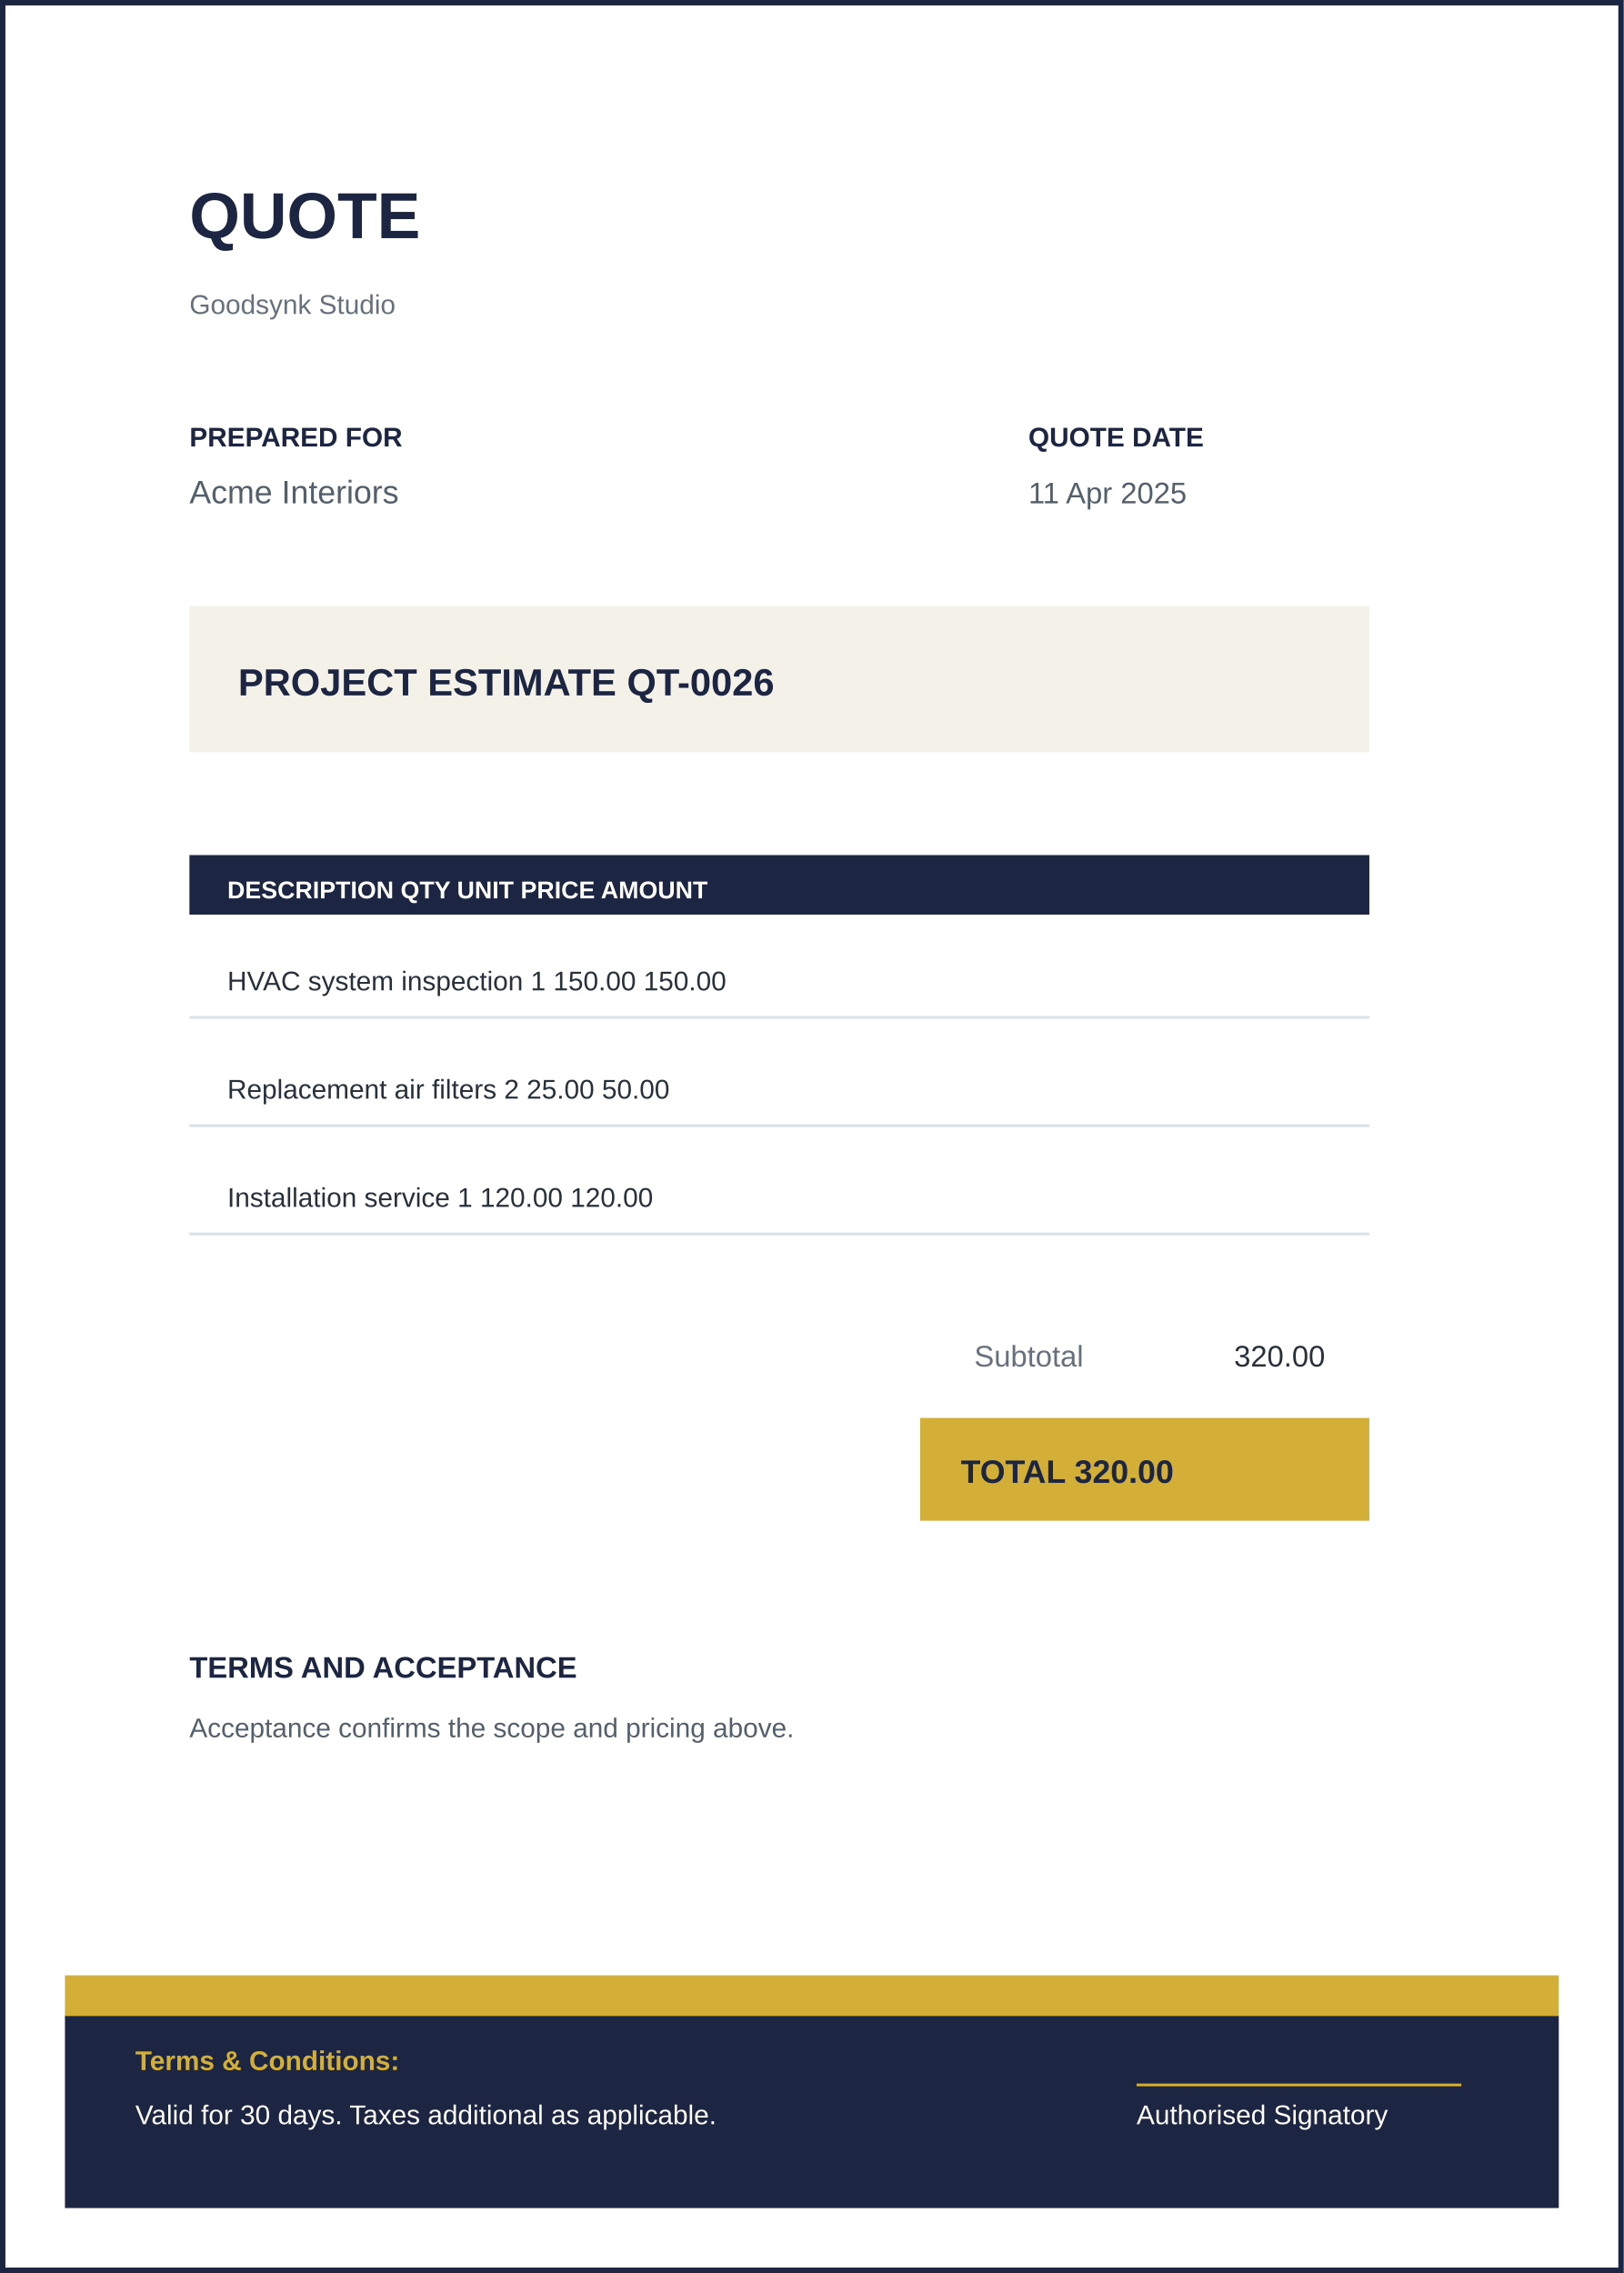
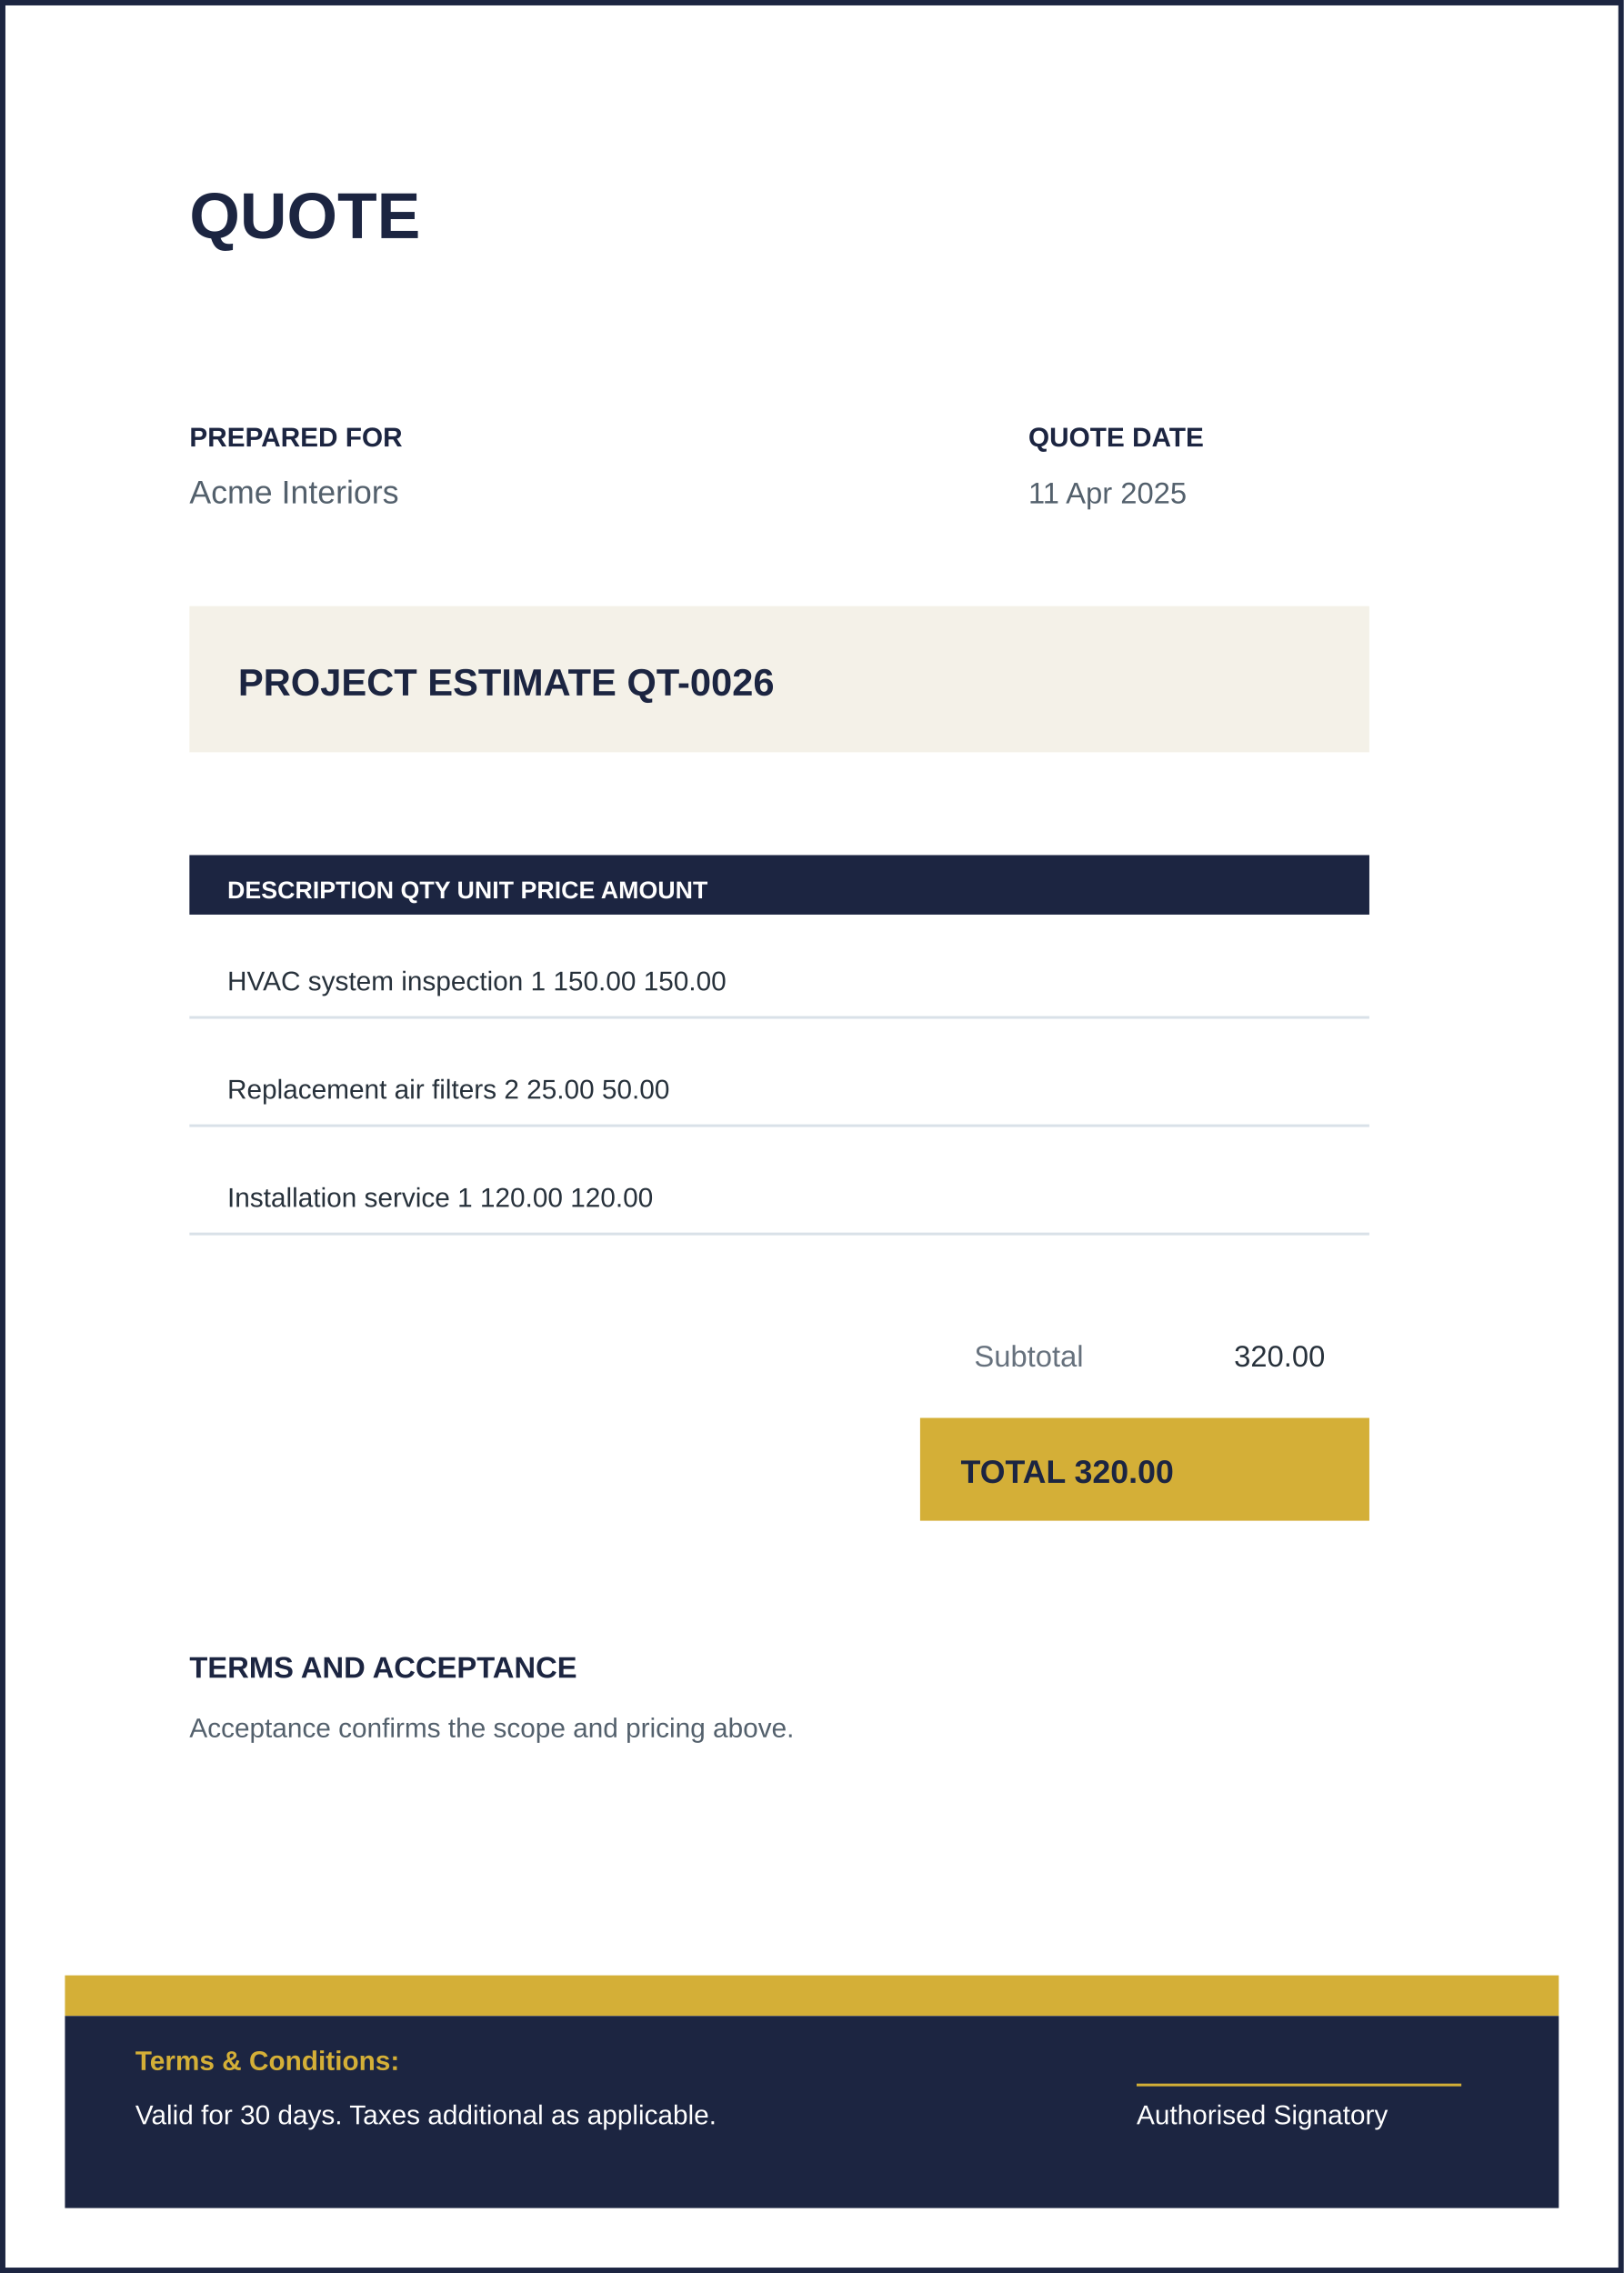
<svg xmlns="http://www.w3.org/2000/svg" viewBox="0 0 600 840">
  <rect width="600" height="840" fill="#fff" />
  <rect x="1" y="1" width="598" height="838" fill="#fff" stroke="#1c2541" stroke-width="2" />
  <text x="70" y="88" fill="#1c2541" font-family="Arial" font-size="24" font-weight="700">QUOTE</text>
-   <text x="70" y="116" fill="#66717d" font-family="Arial" font-size="10">Goodsynk Studio</text>
  <text x="70" y="165" fill="#1c2541" font-family="Arial" font-size="10" font-weight="700">PREPARED FOR</text>
  <text x="70" y="186" fill="#53606c" font-family="Arial" font-size="12">Acme Interiors</text>
  <text x="380" y="165" fill="#1c2541" font-family="Arial" font-size="10" font-weight="700">QUOTE DATE</text>
  <text x="380" y="186" fill="#53606c" font-family="Arial" font-size="11">11 Apr 2025</text>
  <rect x="70" y="224" width="436" height="54" fill="#f4f1e8" />
  <text x="88" y="257" fill="#1c2541" font-family="Arial" font-size="14" font-weight="700">PROJECT ESTIMATE  QT-0026</text>
  <rect x="70" y="316" width="436" height="22" fill="#1c2541" />
  <text x="84" y="332" fill="#fff" font-family="Arial" font-size="9" font-weight="700">DESCRIPTION                  QTY        UNIT PRICE       AMOUNT</text>
  <path d="M70 376h436M70 416h436M70 456h436" stroke="#d9e1e8" />
  <text x="84" y="366" fill="#27313b" font-family="Arial" font-size="10">HVAC system inspection       1           150.00          150.00</text>
  <text x="84" y="406" fill="#27313b" font-family="Arial" font-size="10">Replacement air filters      2            25.00           50.00</text>
  <text x="84" y="446" fill="#27313b" font-family="Arial" font-size="10">Installation service         1           120.00          120.00</text>
  <text x="360" y="505" fill="#66717d" font-family="Arial" font-size="11">Subtotal</text>
  <text x="456" y="505" fill="#27313b" font-family="Arial" font-size="11">320.00</text>
  <rect x="340" y="524" width="166" height="38" fill="#d4af37" />
  <text x="355" y="548" fill="#1c2541" font-family="Arial" font-size="12" font-weight="700">TOTAL  320.00</text>
  <text x="70" y="620" fill="#1c2541" font-family="Arial" font-size="11" font-weight="700">TERMS AND ACCEPTANCE</text>
  <text x="70" y="642" fill="#53606c" font-family="Arial" font-size="10">Acceptance confirms the scope and pricing above.</text>
  <path d="M372 720h134" stroke="#53606c" />
  <text x="390" y="740" fill="#53606c" font-family="Arial" font-size="10">Signature</text>
  <g id="custom-footer">
    <rect x="24" y="670" width="552" height="146" fill="#fff" />
    <rect x="24" y="730" width="552" height="15" fill="#d4af37" />
    <rect x="24" y="745" width="552" height="71" fill="#1C2541" />
    <text x="50" y="765" fill="#d4af37" font-family="Arial" font-size="10" font-weight="700">Terms &amp; Conditions:</text>
    <text x="50" y="785" fill="#fff" font-family="Arial" font-size="10">Valid for 30 days. Taxes additional as applicable.</text>
    <rect x="420" y="770" width="120" height="1" fill="#d4af37" />
    <text x="420" y="785" fill="#fff" font-family="Arial" font-size="10">Authorised Signatory</text>
  </g>
</svg>
